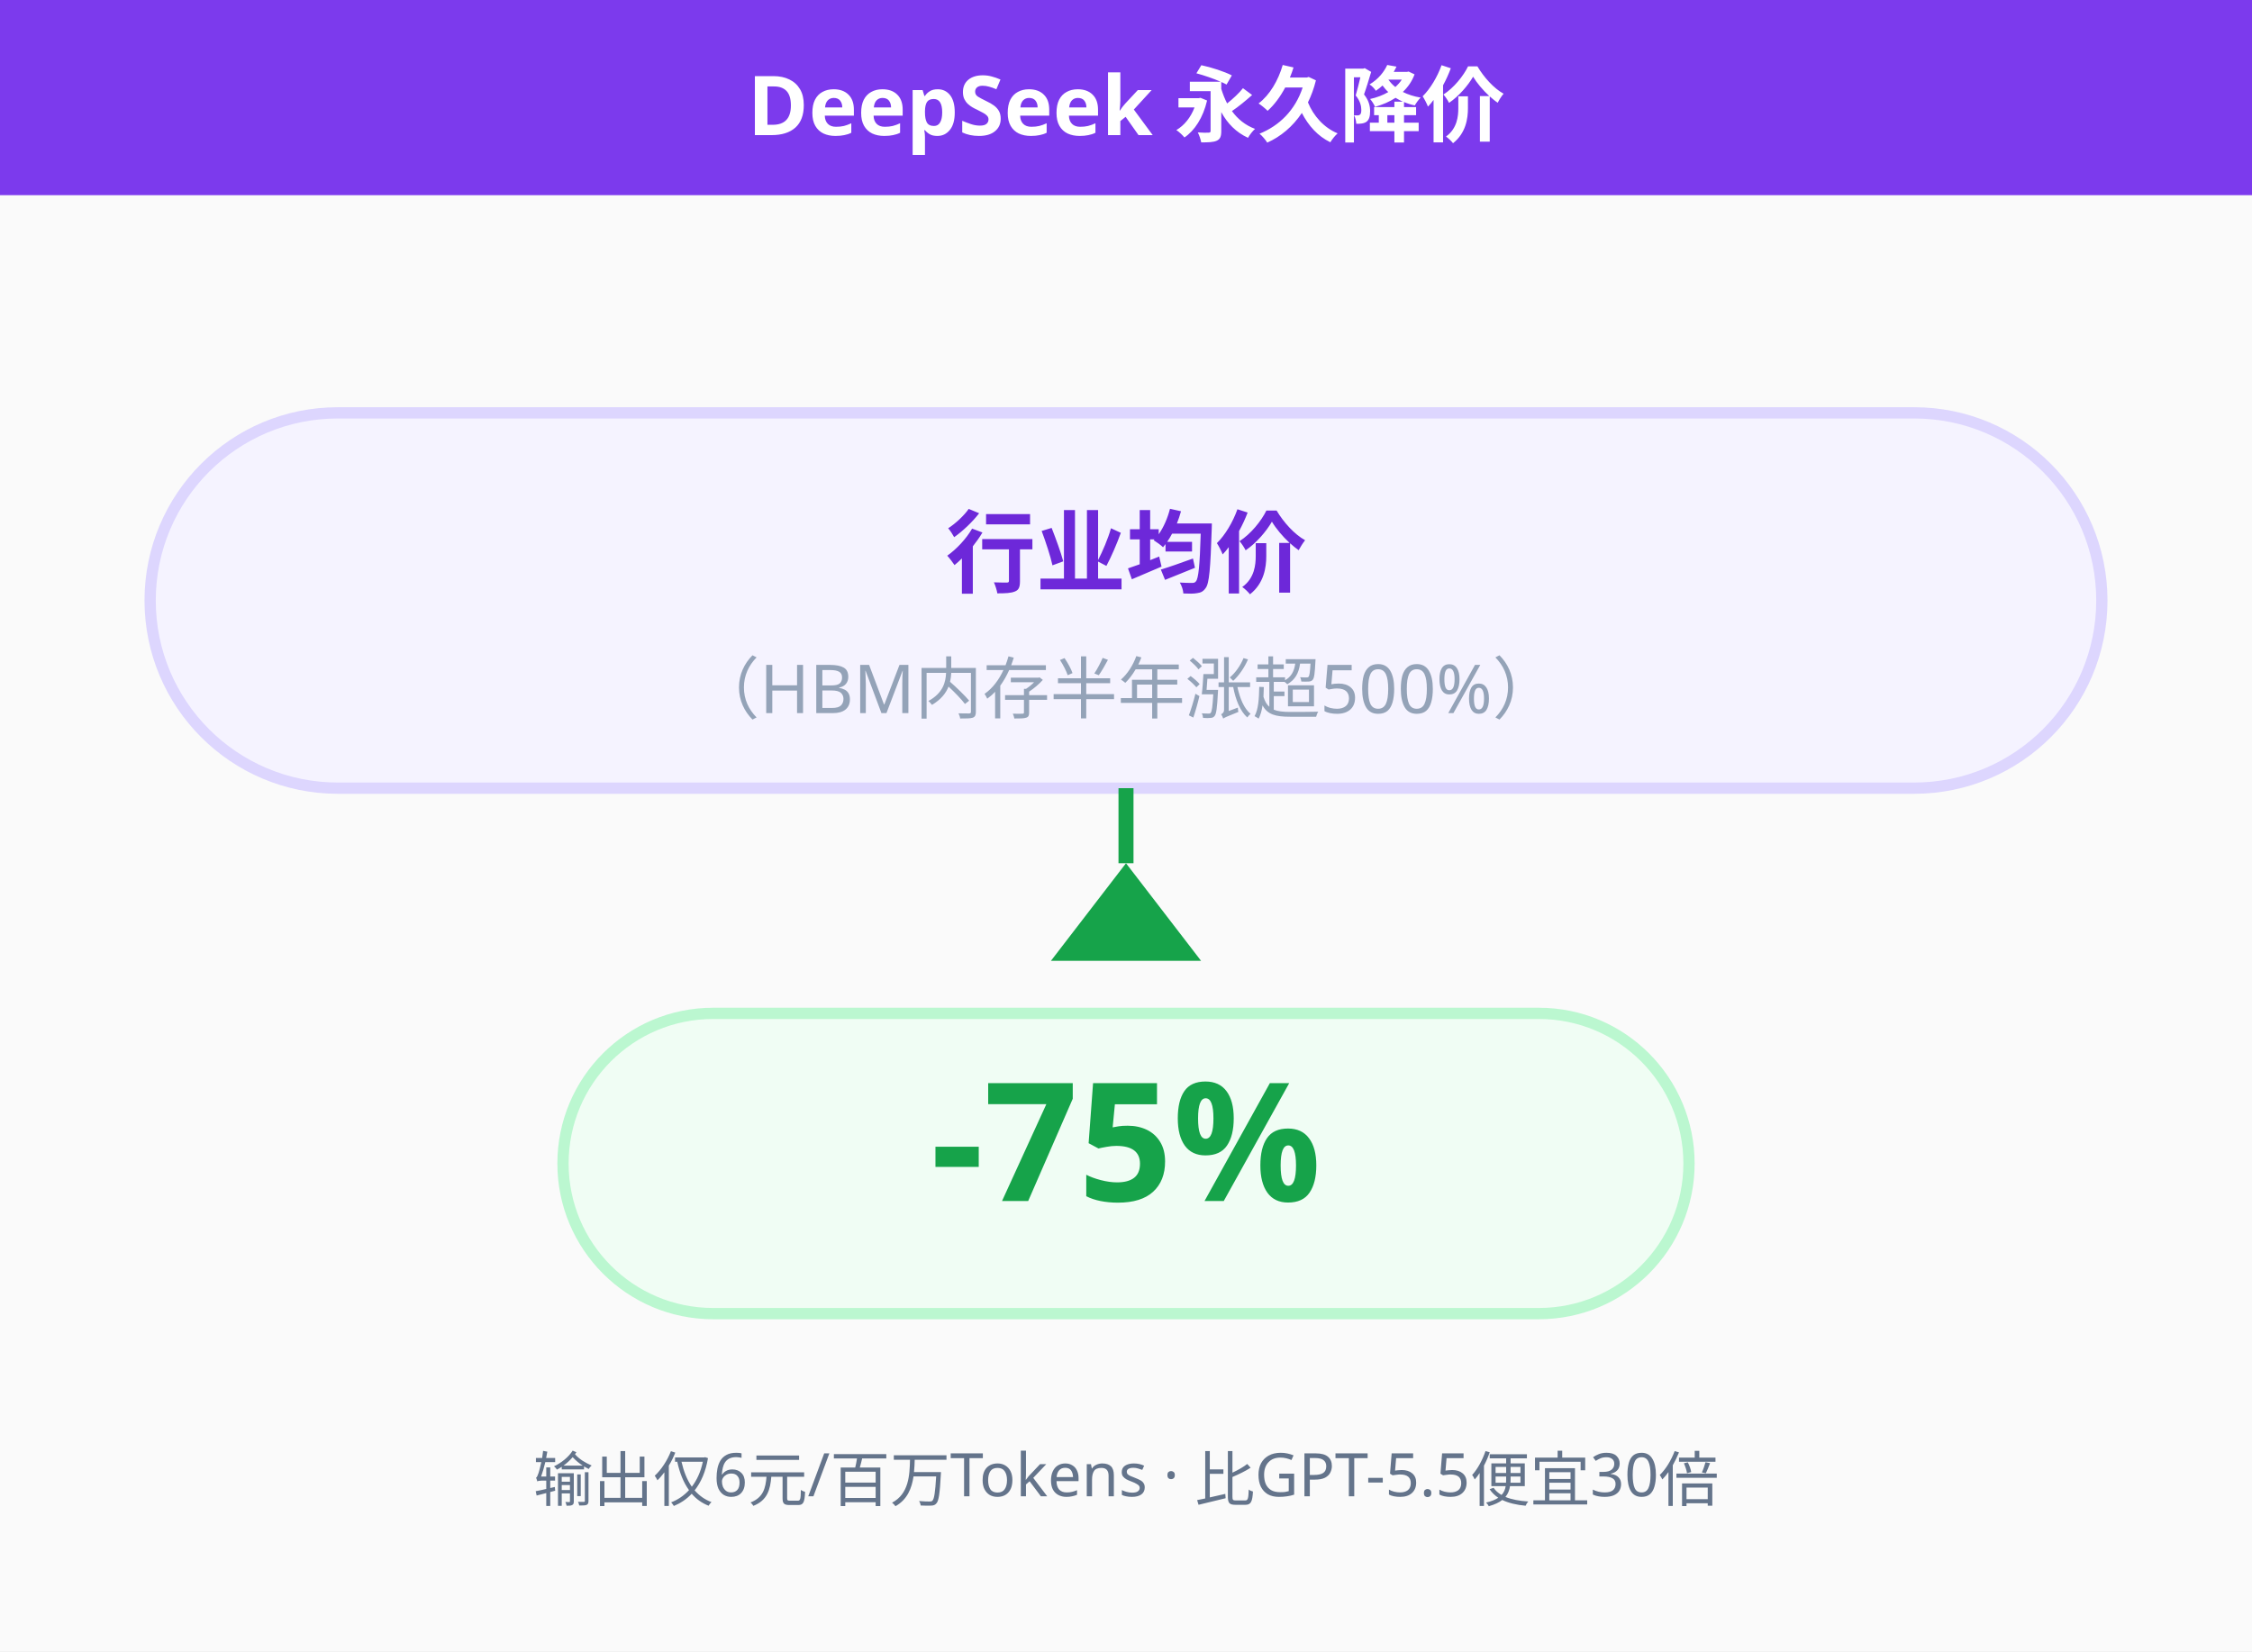
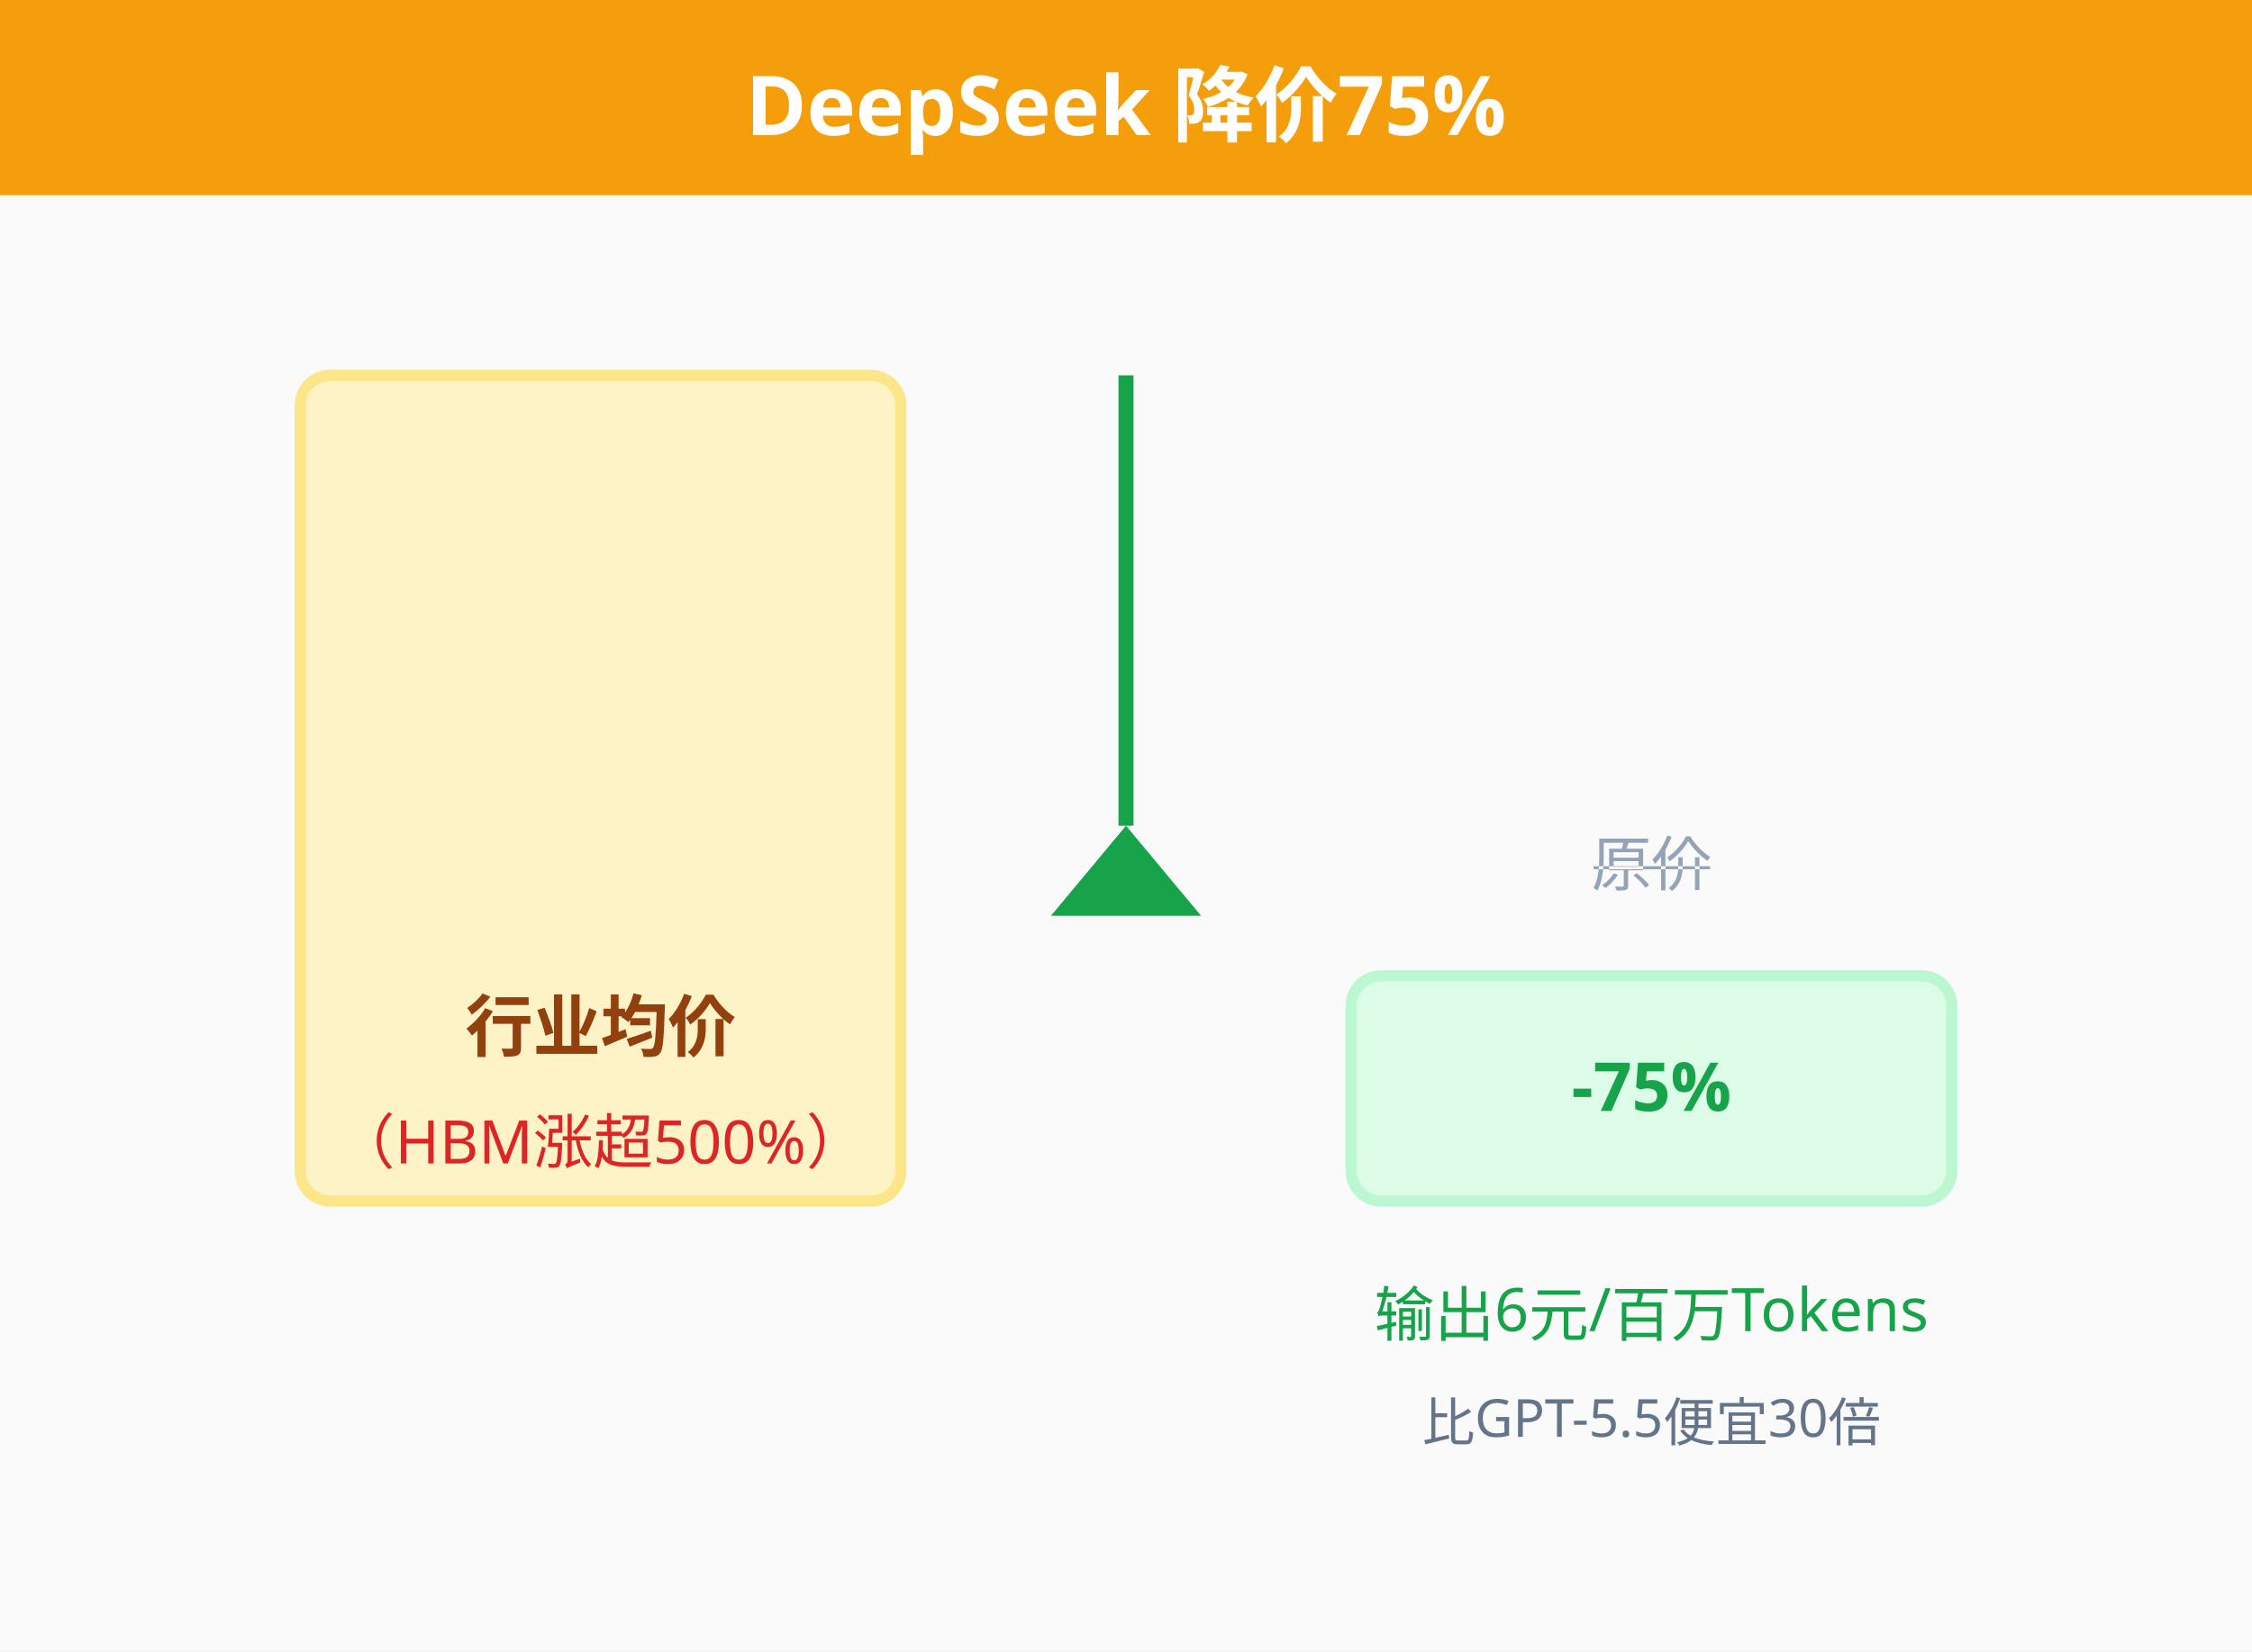
<svg xmlns="http://www.w3.org/2000/svg" viewBox="0 0 300 220">
  <rect width="300" height="220" fill="#FAFAFA" />
-   <rect x="0" y="0" width="300" height="26" fill="#7C3AED" />
-   <text x="150" y="18" text-anchor="middle" fill="#fff" font-size="11" font-weight="700" font-family="PingFang SC,sans-serif">DeepSeek 永久降价</text>
-   <rect x="20" y="55" width="260" height="50" rx="25" fill="#F5F3FF" stroke="#DDD6FE" stroke-width="1.5" />
-   <text x="150" y="78" text-anchor="middle" fill="#6D28D9" font-size="12" font-weight="700" font-family="PingFang SC,sans-serif">行业均价</text>
-   <text x="150" y="95" text-anchor="middle" fill="#94A3B8" font-size="9" font-family="PingFang SC,sans-serif">（HBM内存半年涨超500%）</text>
-   <polygon points="150,115 140,128 160,128" fill="#16A34A" />
-   <line x1="150" y1="105" x2="150" y2="115" stroke="#16A34A" stroke-width="2" />
-   <rect x="75" y="135" width="150" height="40" rx="20" fill="#F0FDF4" stroke="#BBF7D0" stroke-width="1.5" />
-   <text x="150" y="160" text-anchor="middle" fill="#16A34A" font-size="22" font-weight="900" font-family="PingFang SC,sans-serif">-75%</text>
-   <text x="150" y="200" text-anchor="middle" fill="#64748B" font-size="8" font-family="PingFang SC,sans-serif">输出仅6元/百万Tokens · 比GPT-5.5便宜30倍</text>
+   <rect x="0" y="0" width="300" height="26" fill="#F59E0B" />
+   <text x="150" y="18" text-anchor="middle" fill="#fff" font-size="11" font-weight="700" font-family="PingFang SC,sans-serif">DeepSeek 降价75%</text>
+   <rect x="40" y="50" width="80" height="110" rx="4" fill="#FEF3C7" stroke="#FDE68A" stroke-width="1.5" />
+   <text x="80" y="140" text-anchor="middle" fill="#92400E" font-size="9" font-weight="700" font-family="PingFang SC,sans-serif">行业均价</text>
+   <text x="80" y="155" text-anchor="middle" fill="#DC2626" font-size="8" font-family="PingFang SC,sans-serif">（HBM涨超500%）</text>
+   <polygon points="150,110 140,122 160,122" fill="#16A34A" />
+   <line x1="150" y1="50" x2="150" y2="110" stroke="#16A34A" stroke-width="2" />
+   <rect x="180" y="130" width="80" height="30" rx="4" fill="#DCFCE7" stroke="#BBF7D0" stroke-width="1.5" />
+   <text x="220" y="148" text-anchor="middle" fill="#16A34A" font-size="9" font-weight="700" font-family="PingFang SC,sans-serif">-75%</text>
+   <text x="220" y="118" text-anchor="middle" fill="#94A3B8" font-size="8" text-decoration="line-through" font-family="PingFang SC,sans-serif">原价</text>
+   <text x="220" y="178" text-anchor="middle" fill="#16A34A" font-size="8" font-family="PingFang SC,sans-serif">输出6元/百万Tokens</text>
+   <text x="220" y="192" text-anchor="middle" fill="#64748B" font-size="7" font-family="PingFang SC,sans-serif">比GPT-5.5便宜30倍</text>
</svg>
